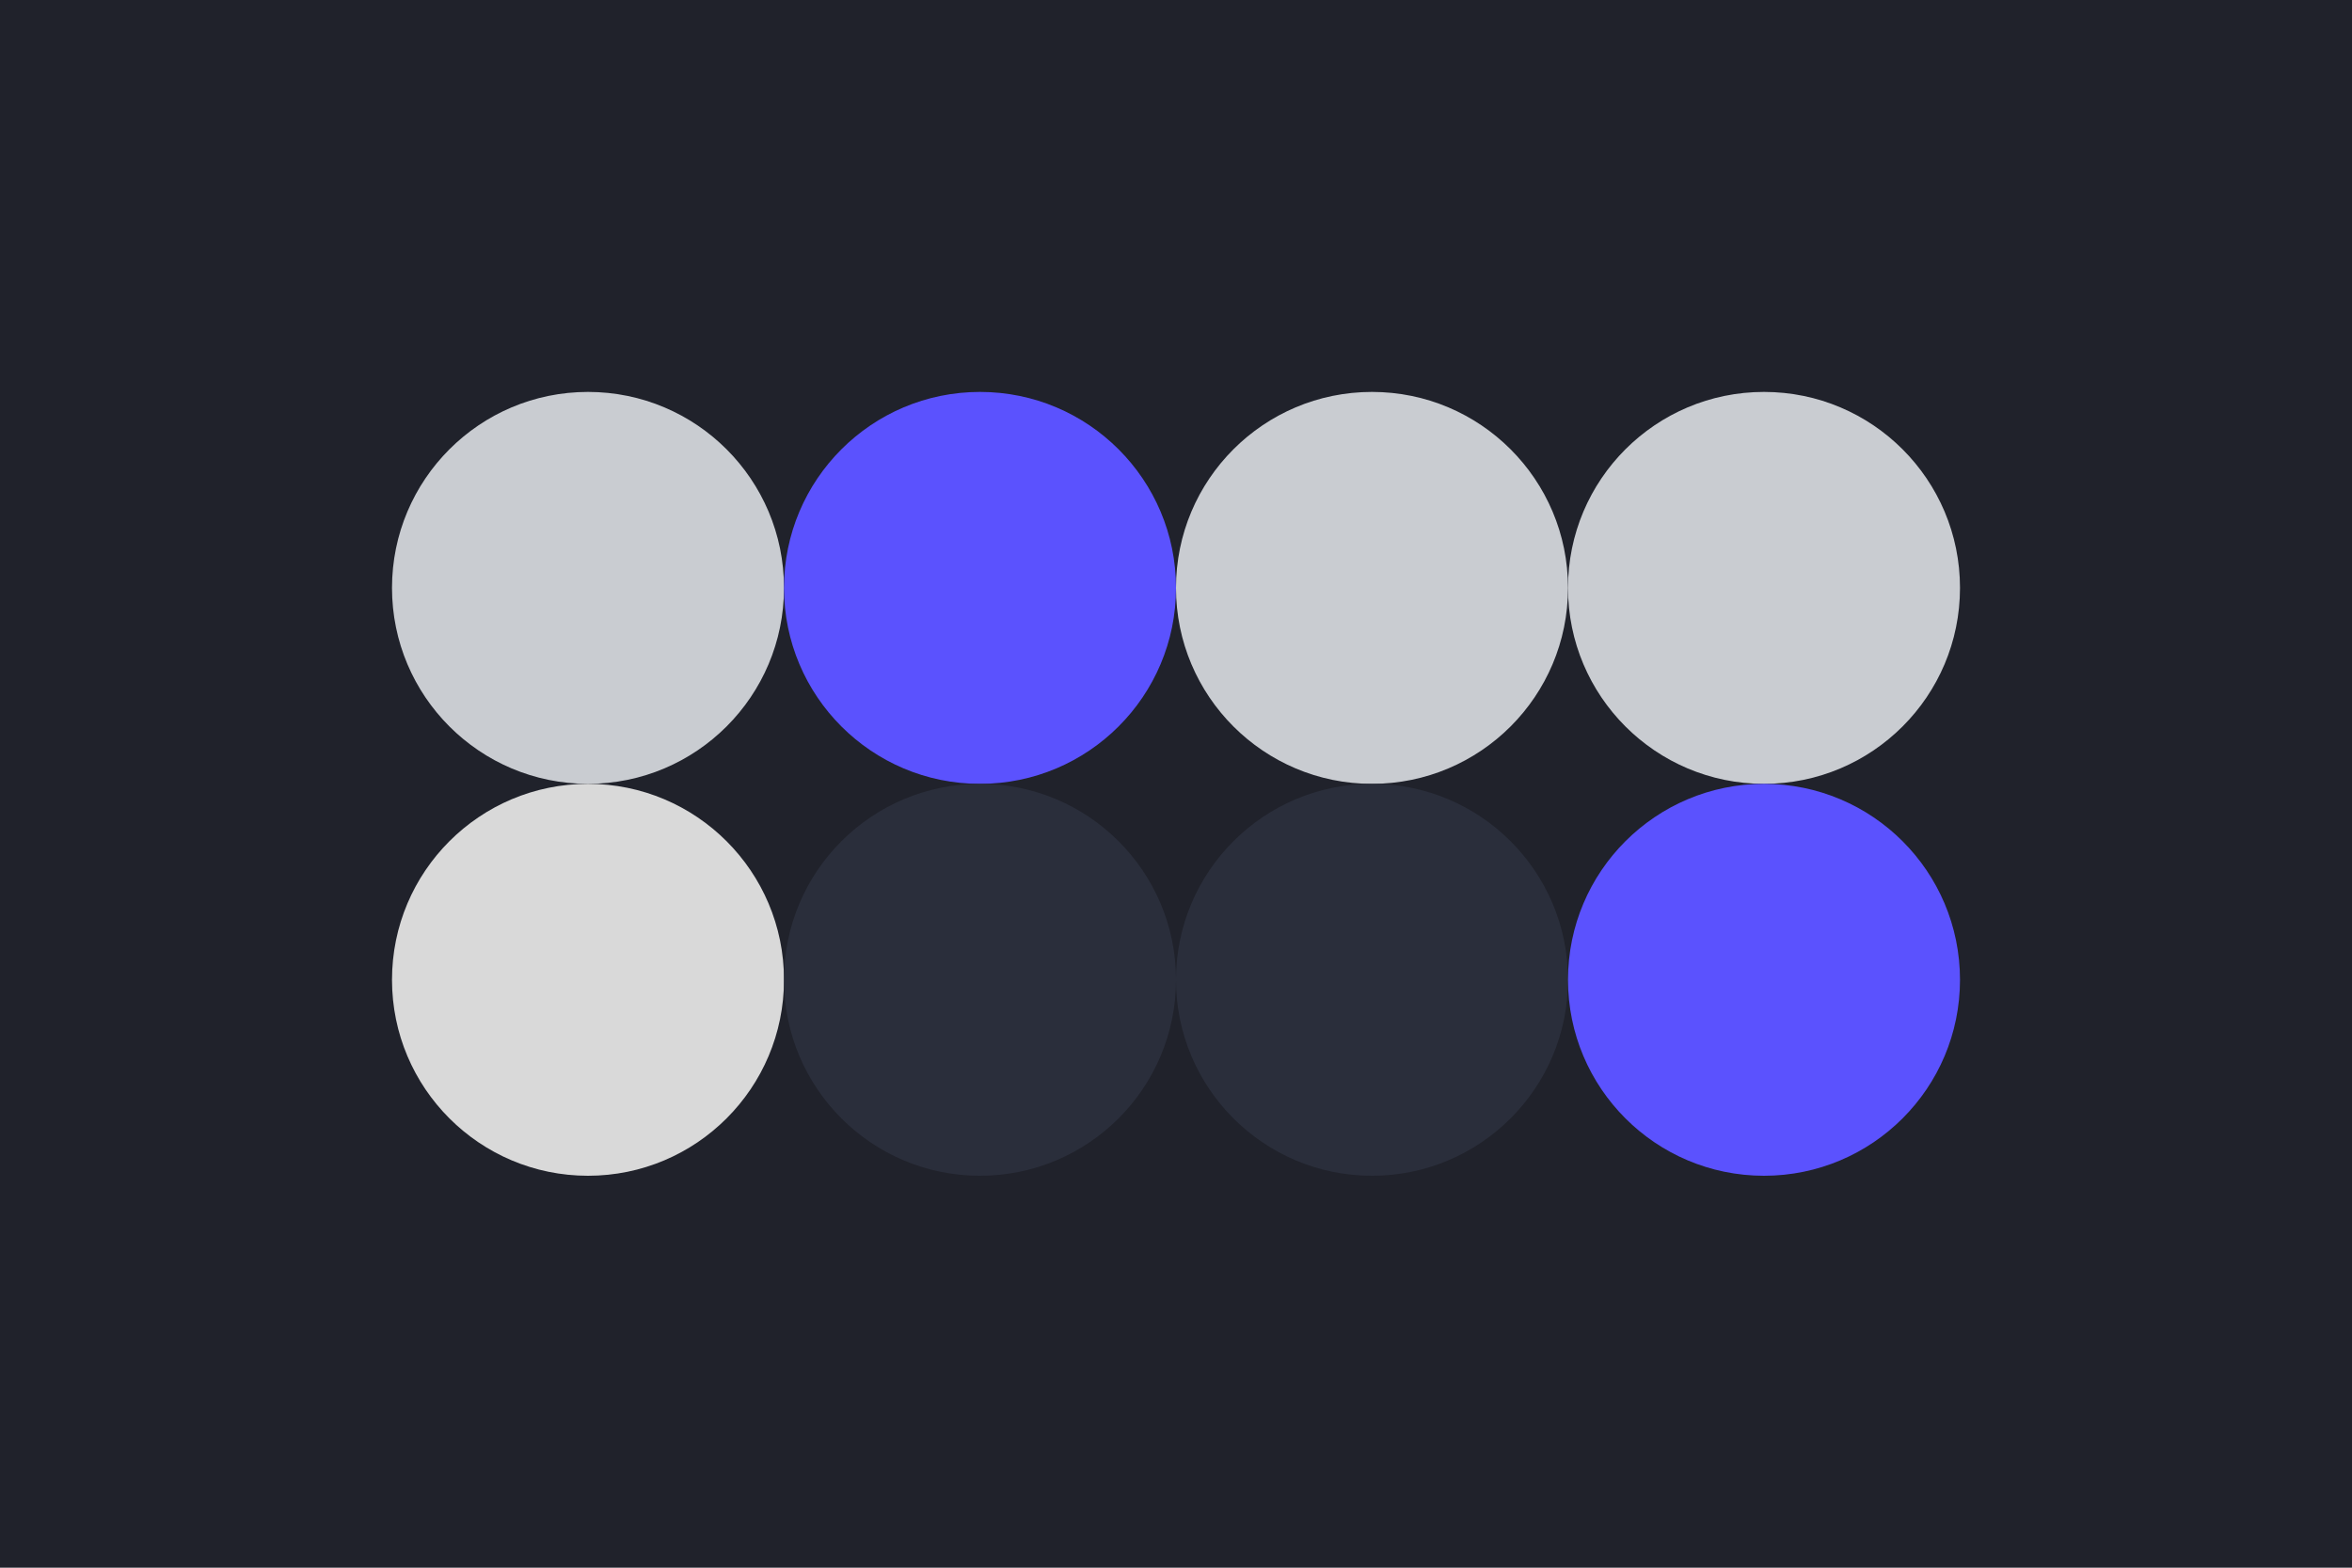
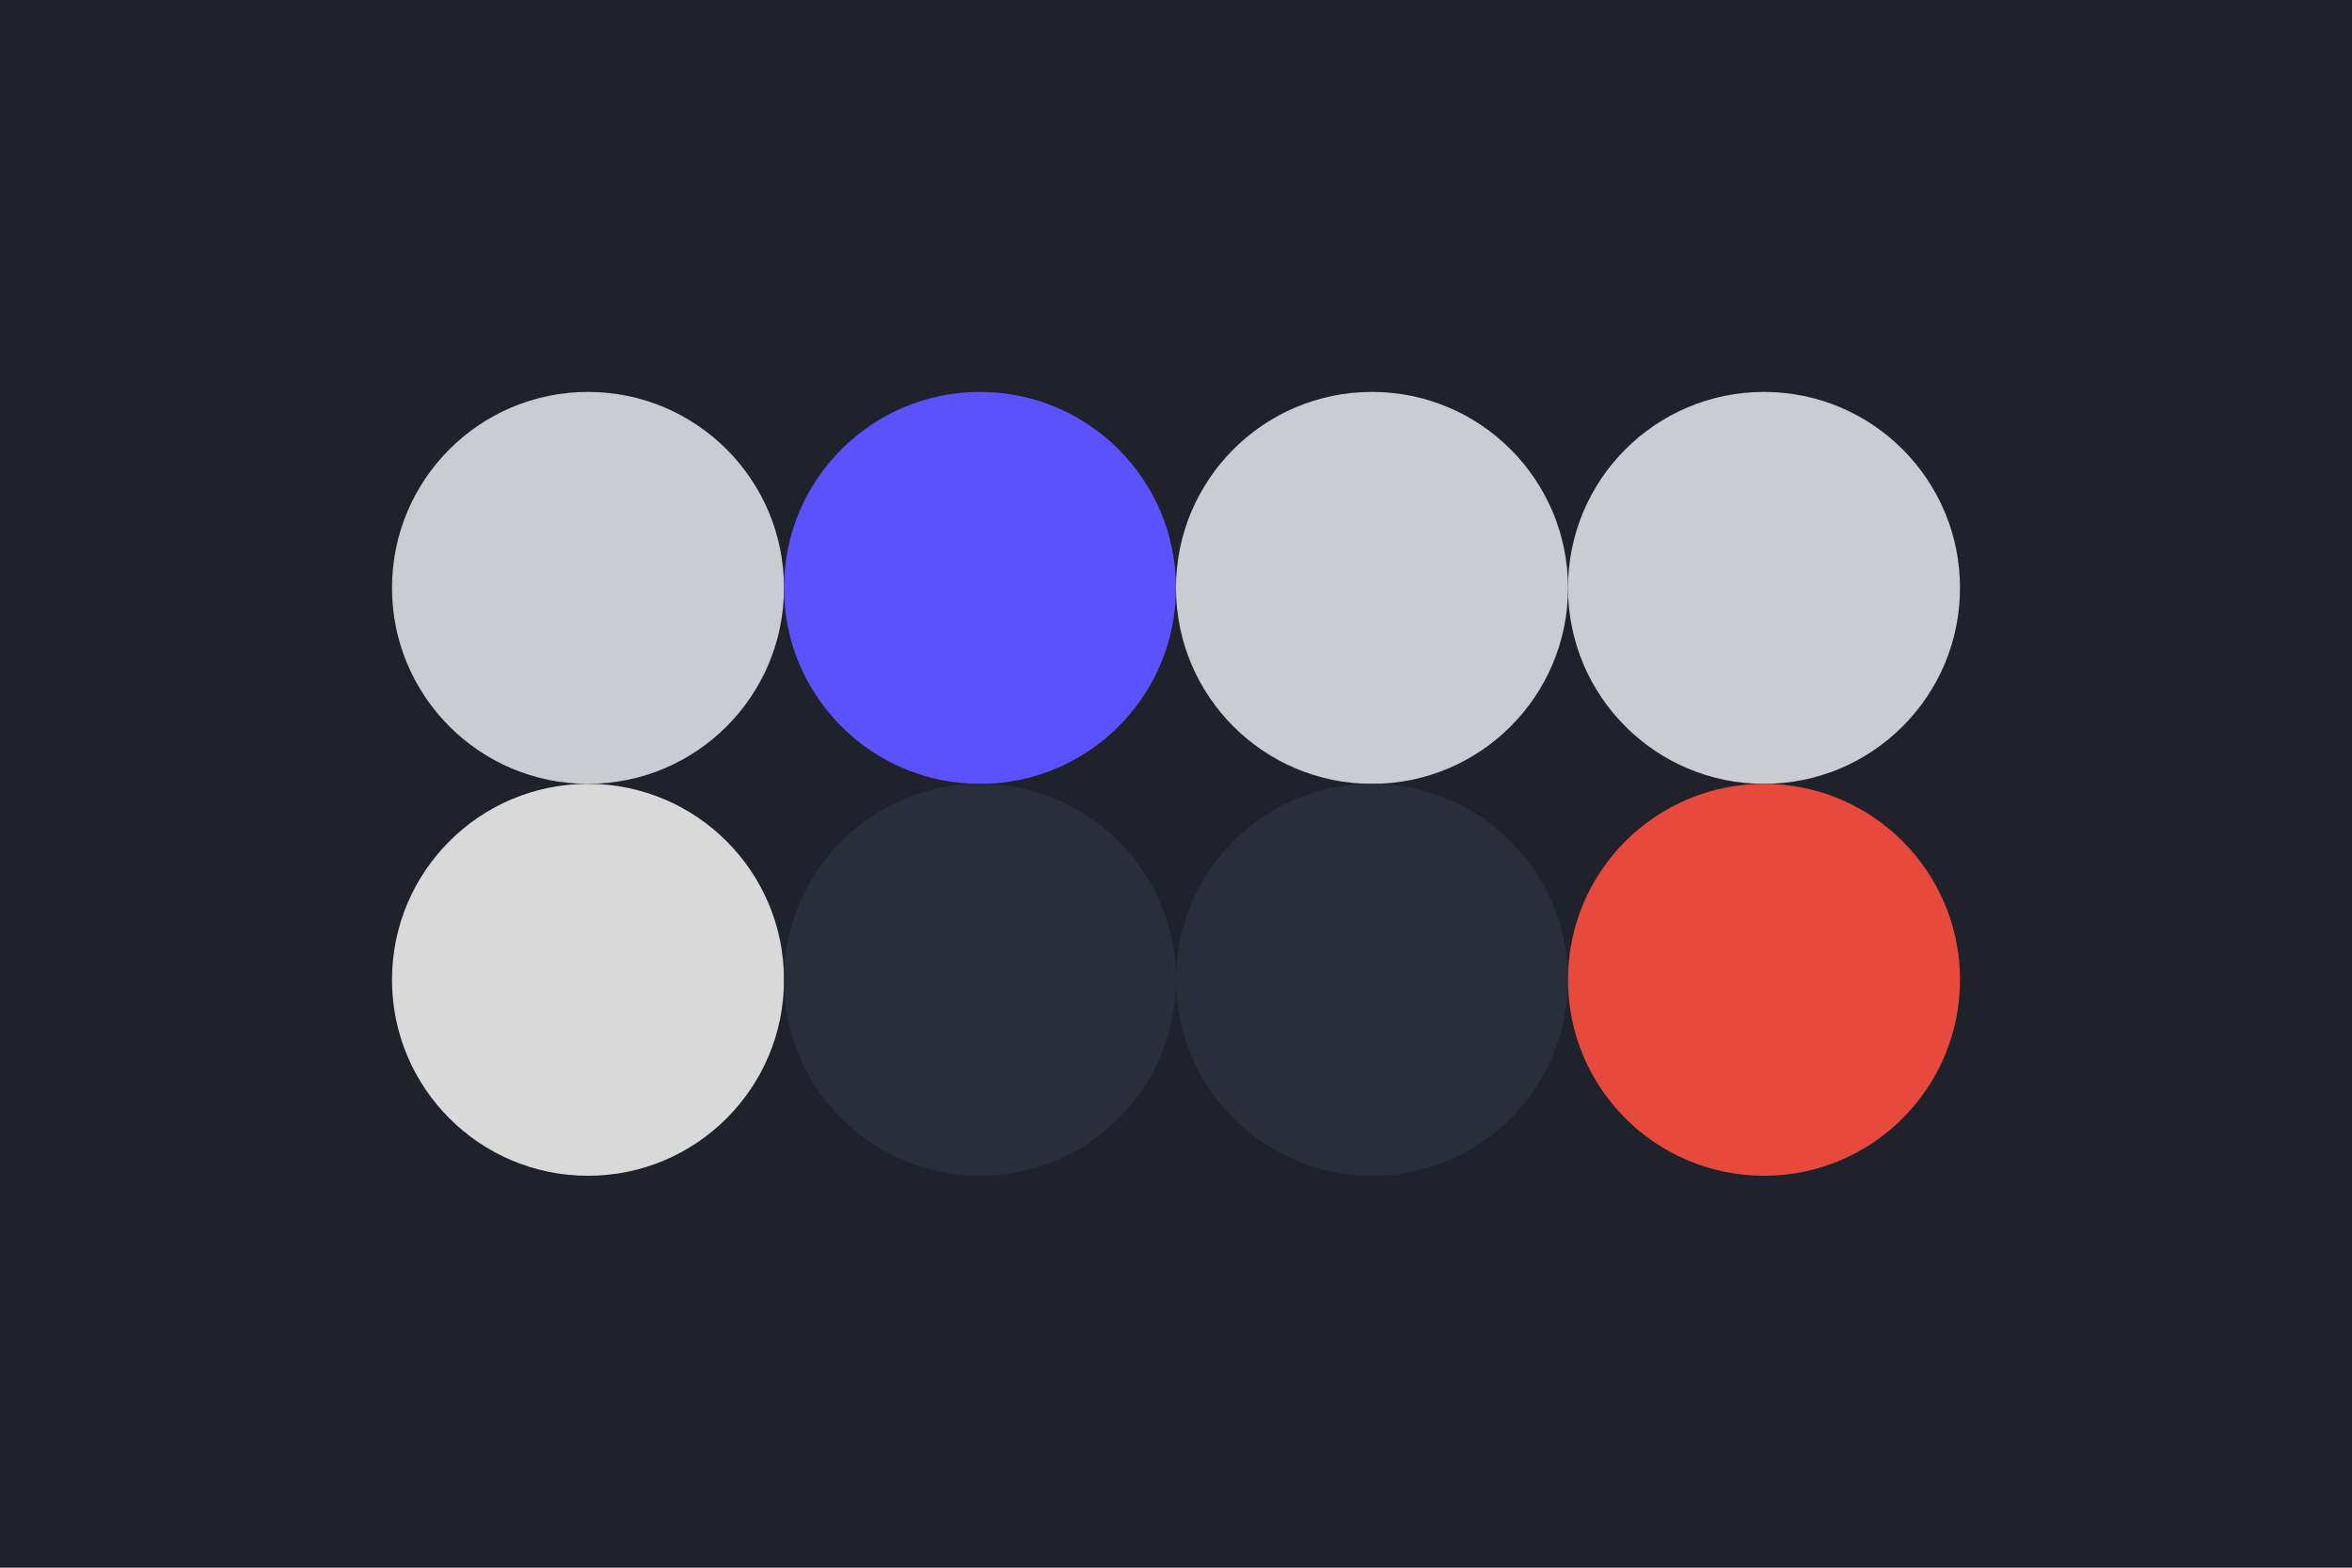
<svg xmlns="http://www.w3.org/2000/svg" width="96px" height="64px" baseProfile="full" version="1.1">
  <rect width="96" height="64" id="background" fill="#20222b" />
  <circle cx="24" cy="24" r="8" id="f_high" fill="#c9ccd1" />
  <circle cx="40" cy="24" r="8" id="f_med" fill="#5b52fe" />
  <circle cx="56" cy="24" r="8" id="f_low" fill="#c9ccd1" />
  <circle cx="72" cy="24" r="8" id="f_inv" fill="#c9ccd1" />
  <circle cx="24" cy="40" r="8" id="b_high" fill="#d9d9d9" />
  <circle cx="40" cy="40" r="8" id="b_med" fill="#2a2e3b" />
  <circle cx="56" cy="40" r="8" id="b_low" fill="#2a2e3b" />
-   <circle cx="72" cy="40" r="8" id="b_inv" fill="#5b52fe" />
+   <circle cx="72" cy="40" r="8" id="b_inv" fill="#e74a3c" />
</svg>
